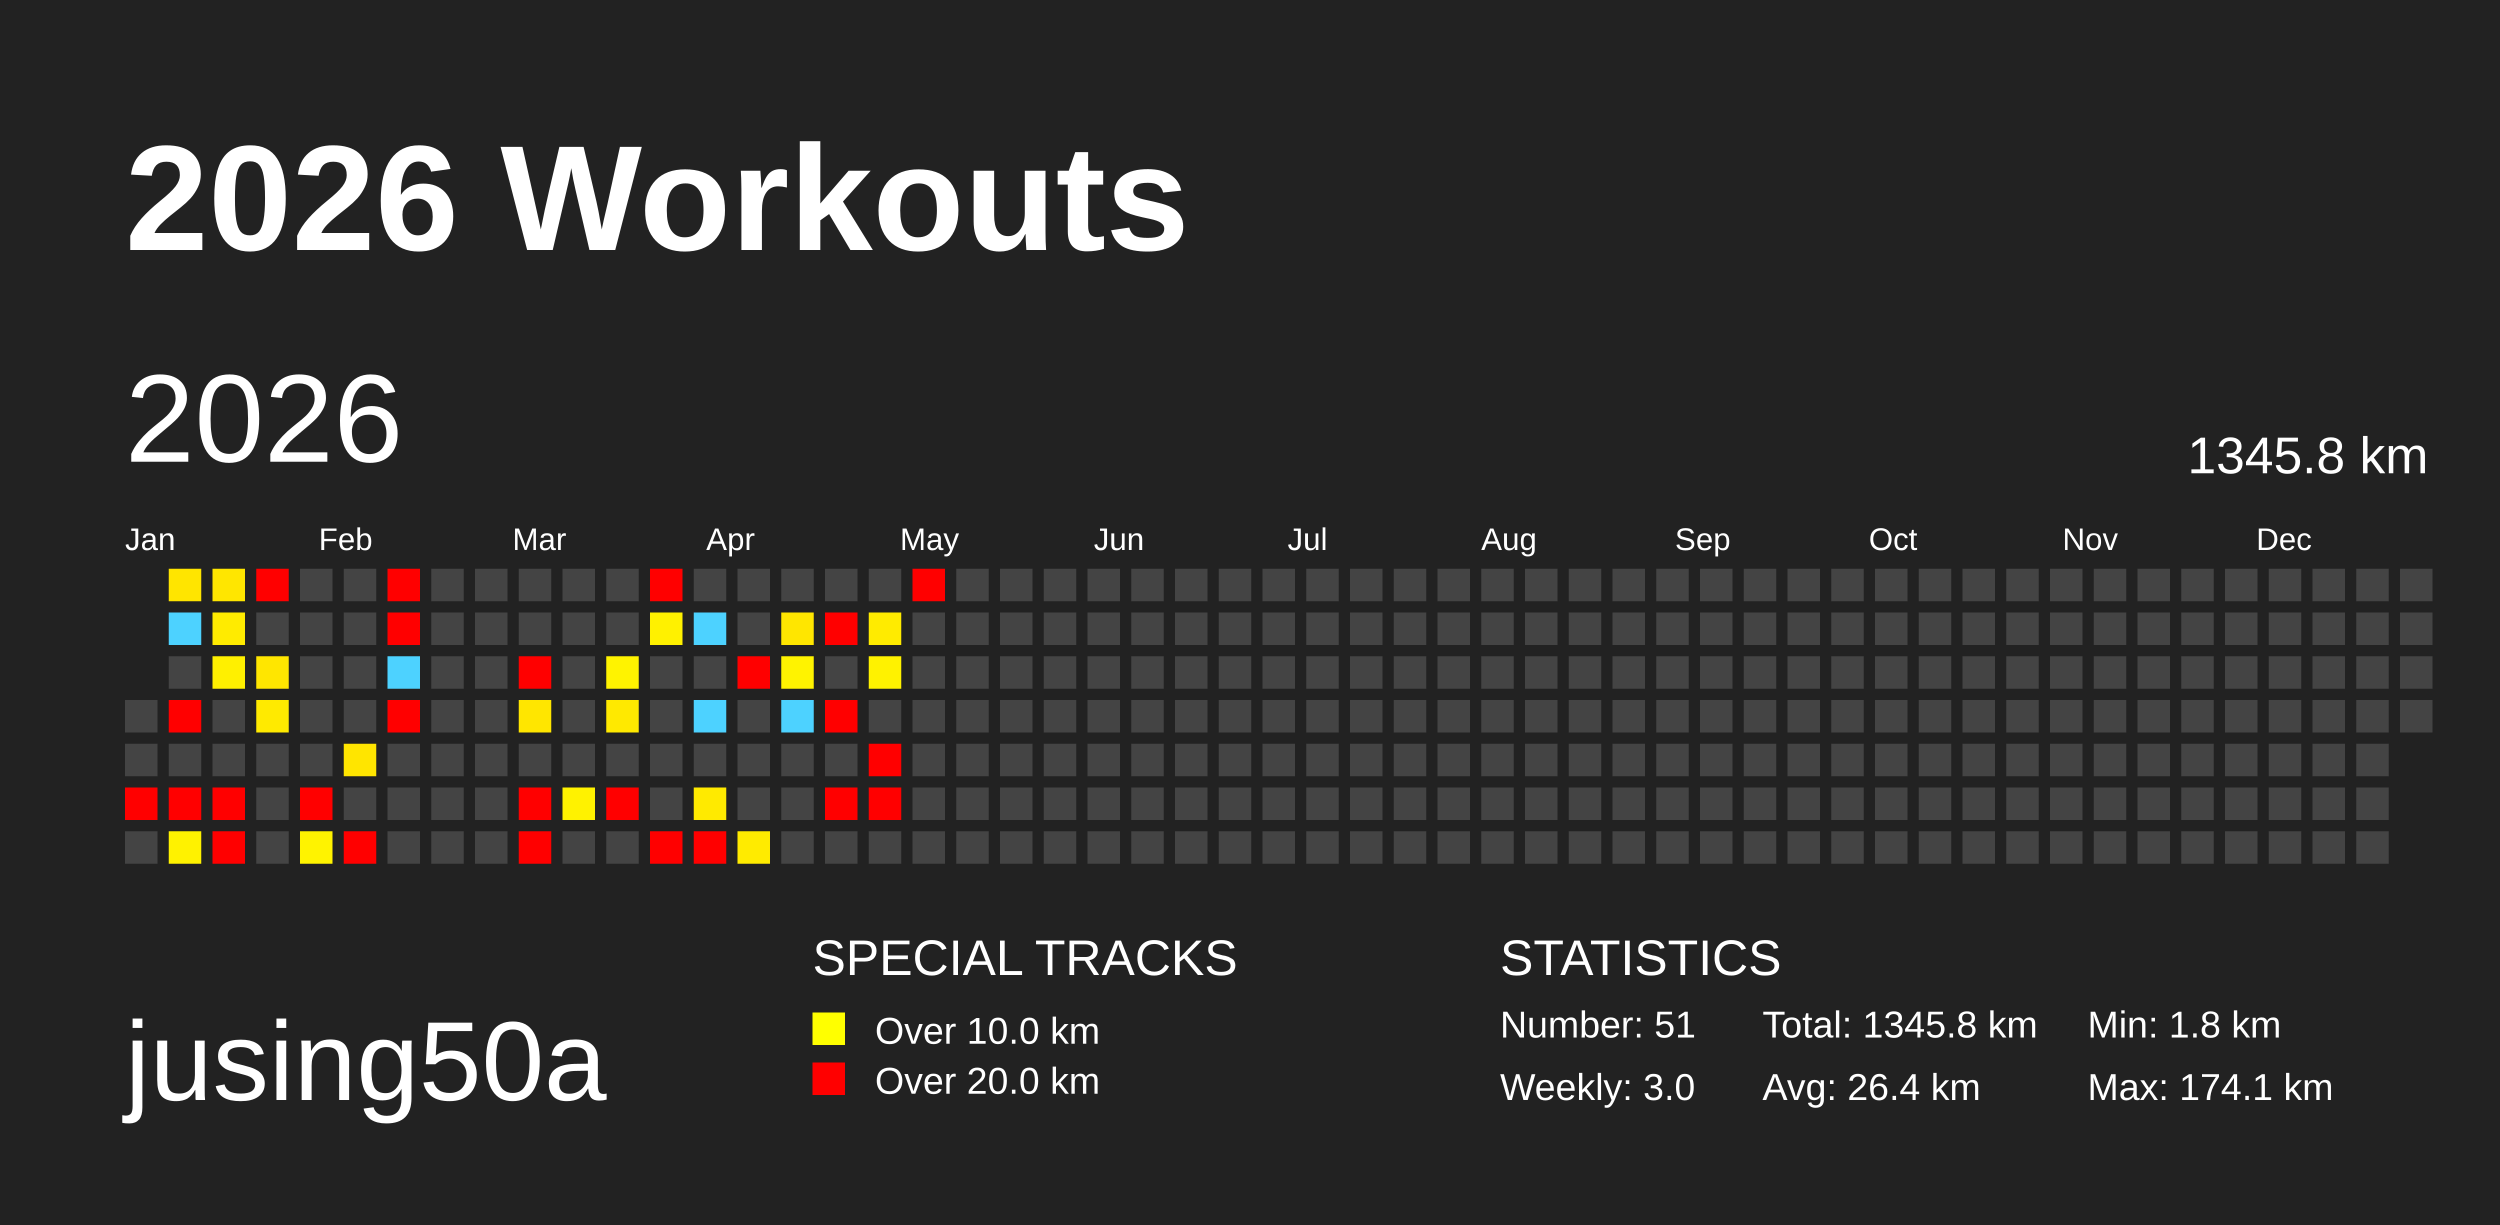
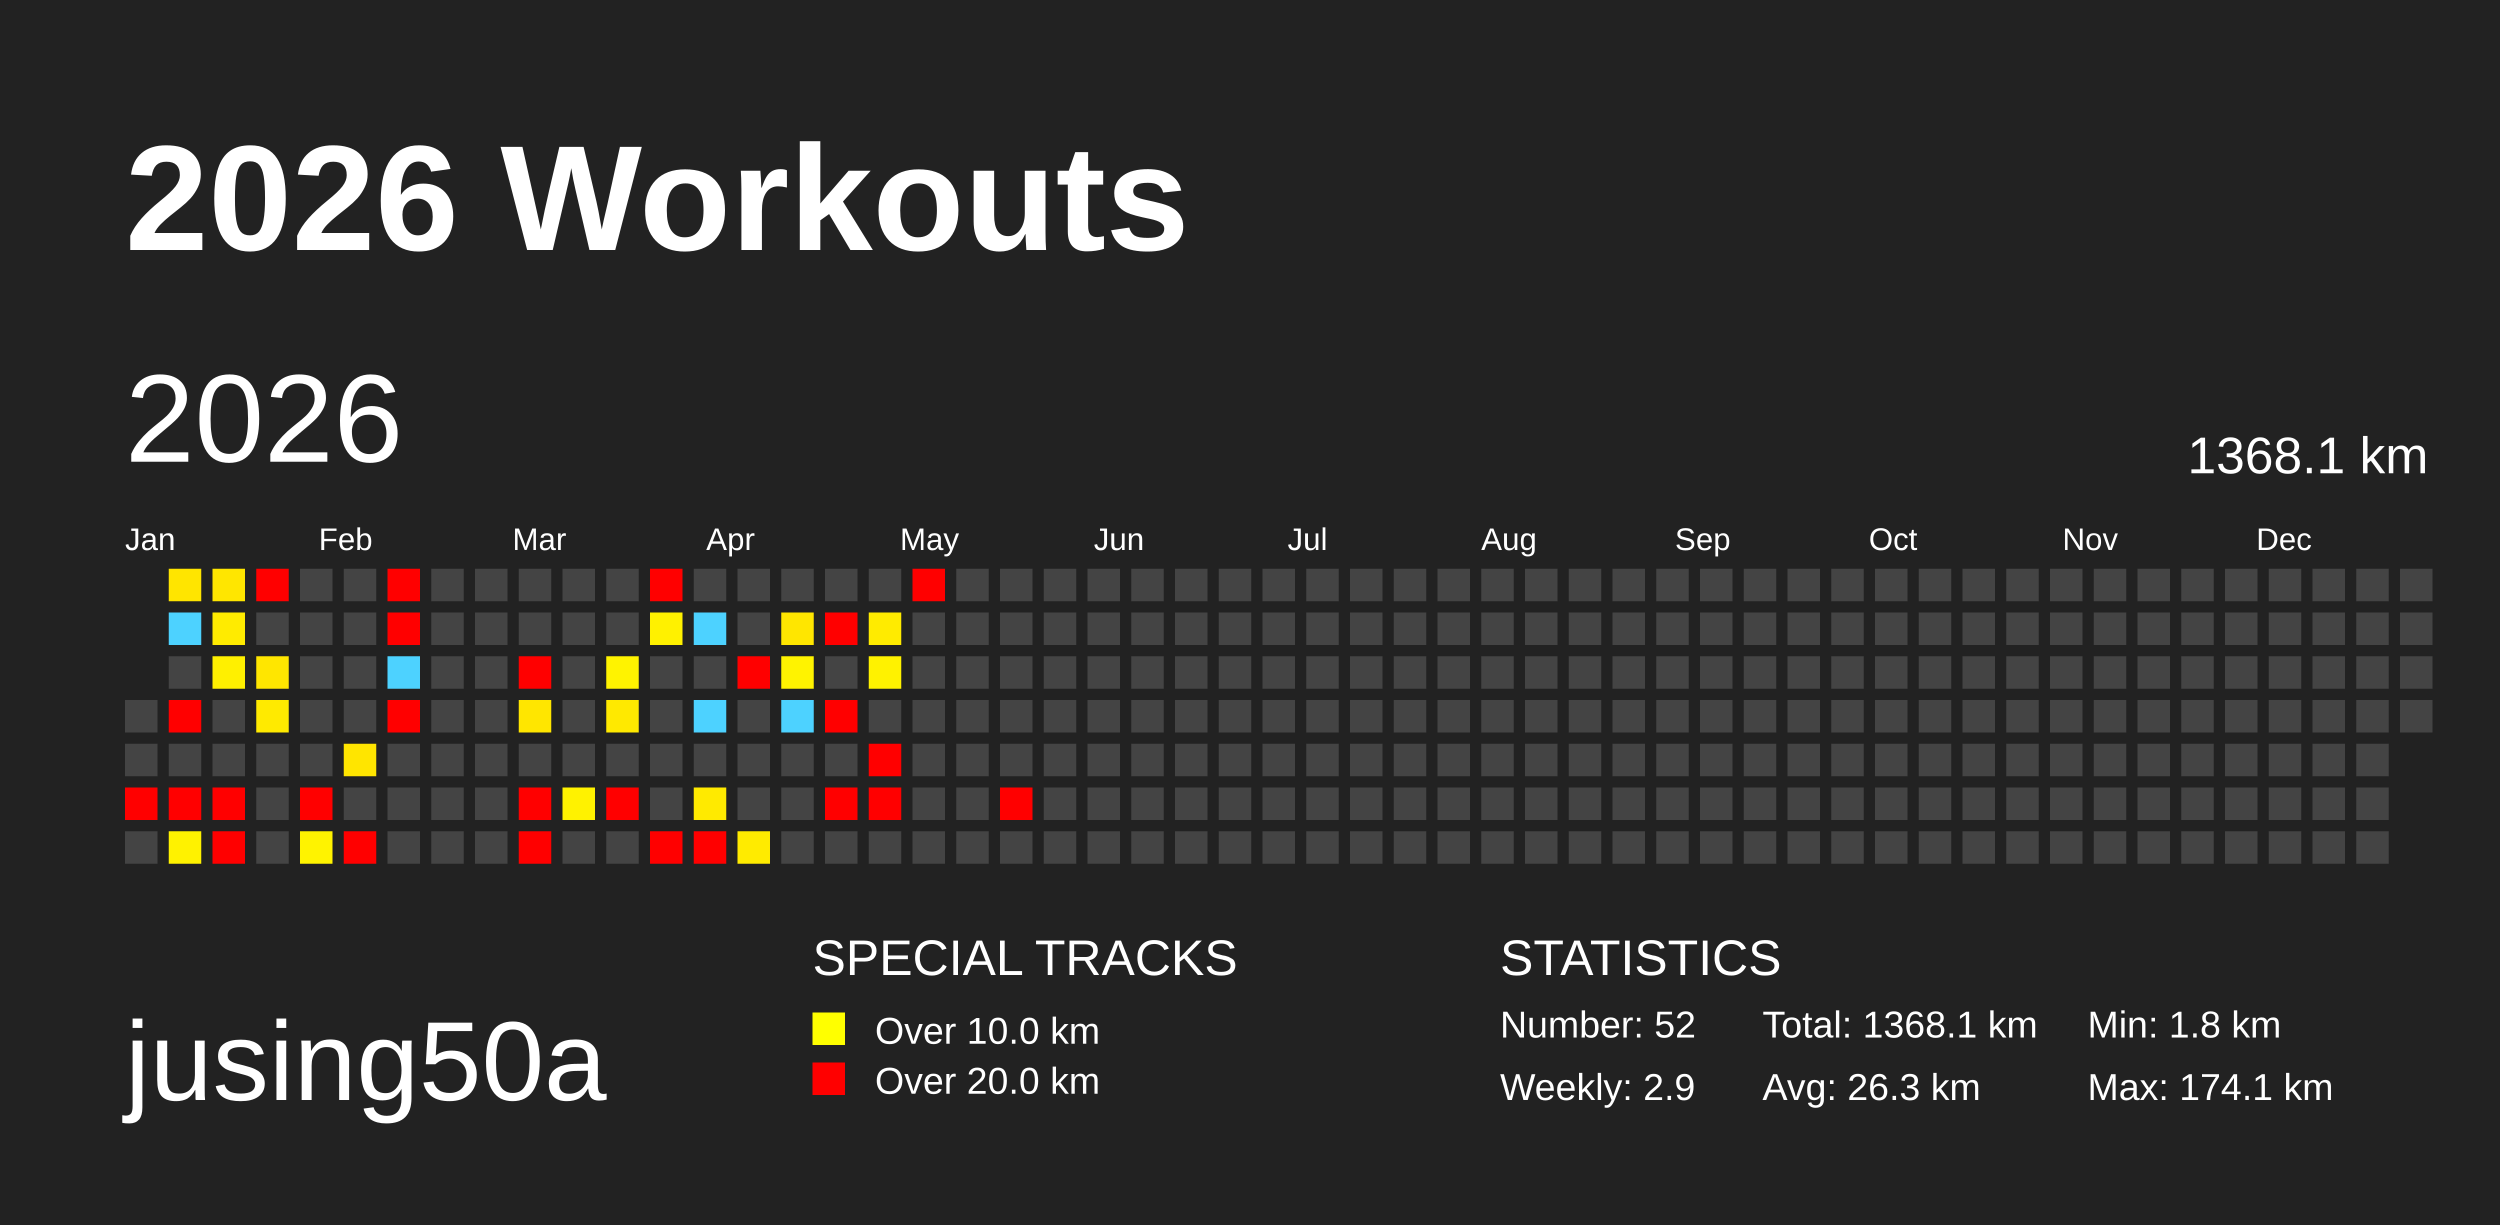
<svg xmlns="http://www.w3.org/2000/svg" baseProfile="full" height="98mm" version="1.1" viewBox="0,0,200,98" width="200mm">
  <defs />
  <rect fill="#222222" height="98" width="200" x="0" y="0" />
  <text fill="#FFFFFF" style="font-size:12px; font-family:Arial; font-weight:bold;" x="10" y="20">2026 Workouts</text>
  <text fill="#FFFFFF" style="font-size:9px; font-family:Arial" x="10" y="88">jusing50a</text>
  <text fill="#FFFFFF" style="font-size:4px; font-family:Arial" x="65" y="78">SPECIAL TRACKS</text>
  <rect fill="yellow" height="2.6" width="2.6" x="65" y="81" />
  <text fill="#FFFFFF" style="font-size:3px; font-family:Arial" x="70" y="83.5">Over 10.0 km</text>
  <rect fill="red" height="2.6" width="2.6" x="65" y="85" />
  <text fill="#FFFFFF" style="font-size:3px; font-family:Arial" x="70" y="87.5">Over 20.0 km</text>
  <text fill="#FFFFFF" style="font-size:4px; font-family:Arial" x="120" y="78">STATISTICS</text>
-   <text fill="#FFFFFF" style="font-size:3px; font-family:Arial" x="120" y="83">Number: 51</text>
-   <text fill="#FFFFFF" style="font-size:3px; font-family:Arial" x="120" y="88">Weekly: 3.0</text>
-   <text fill="#FFFFFF" style="font-size:3px; font-family:Arial" x="141" y="83">Total: 1345.8 km</text>
-   <text fill="#FFFFFF" style="font-size:3px; font-family:Arial" x="141" y="88">Avg: 26.4 km</text>
+   <text fill="#FFFFFF" style="font-size:3px; font-family:Arial" x="120" y="83">Number: 52</text>
+   <text fill="#FFFFFF" style="font-size:3px; font-family:Arial" x="120" y="88">Weekly: 2.9</text>
+   <text fill="#FFFFFF" style="font-size:3px; font-family:Arial" x="141" y="83">Total: 1368.1 km</text>
+   <text fill="#FFFFFF" style="font-size:3px; font-family:Arial" x="141" y="88">Avg: 26.3 km</text>
  <text fill="#FFFFFF" style="font-size:3px; font-family:Arial" x="167" y="83">Min: 1.8 km</text>
  <text fill="#FFFFFF" style="font-size:3px; font-family:Arial" x="167" y="88">Max: 174.1 km</text>
  <text dominant-baseline="hanging" fill="#FFFFFF" style="font-size:10.0px; font-family:Arial;" x="10" y="30">2026</text>
-   <text dominant-baseline="hanging" fill="#FFFFFF" style="font-size:4.125px; font-family:Arial;" x="175" y="35">1345.8 km</text>
+   <text dominant-baseline="hanging" fill="#FFFFFF" style="font-size:4.125px; font-family:Arial;" x="175" y="35">1368.1 km</text>
  <text fill="#FFFFFF" style="font-size:2.5px; font-family:Arial" x="10.0" y="44">Jan</text>
  <text fill="#FFFFFF" style="font-size:2.5px; font-family:Arial" x="25.5" y="44">Feb</text>
  <text fill="#FFFFFF" style="font-size:2.5px; font-family:Arial" x="41.0" y="44">Mar</text>
  <text fill="#FFFFFF" style="font-size:2.5px; font-family:Arial" x="56.5" y="44">Apr</text>
  <text fill="#FFFFFF" style="font-size:2.5px; font-family:Arial" x="72.0" y="44">May</text>
  <text fill="#FFFFFF" style="font-size:2.5px; font-family:Arial" x="87.5" y="44">Jun</text>
  <text fill="#FFFFFF" style="font-size:2.5px; font-family:Arial" x="103.0" y="44">Jul</text>
  <text fill="#FFFFFF" style="font-size:2.5px; font-family:Arial" x="118.5" y="44">Aug</text>
  <text fill="#FFFFFF" style="font-size:2.5px; font-family:Arial" x="134.0" y="44">Sep</text>
  <text fill="#FFFFFF" style="font-size:2.5px; font-family:Arial" x="149.5" y="44">Oct</text>
  <text fill="#FFFFFF" style="font-size:2.5px; font-family:Arial" x="165.0" y="44">Nov</text>
  <text fill="#FFFFFF" style="font-size:2.5px; font-family:Arial" x="180.5" y="44">Dec</text>
  <rect fill="#444444" height="2.6" width="2.6" x="10.0" y="56.0" />
  <rect fill="#444444" height="2.6" width="2.6" x="10.0" y="59.5" />
  <rect fill="red" height="2.6" width="2.6" x="10.0" y="63.0" />
  <rect fill="#444444" height="2.6" width="2.6" x="10.0" y="66.5" />
  <rect fill="#ffe500" height="2.6" width="2.6" x="13.5" y="45.5" />
  <rect fill="#4dd2ff" height="2.6" width="2.6" x="13.5" y="49.0" />
  <rect fill="#444444" height="2.6" width="2.6" x="13.5" y="52.5" />
  <rect fill="red" height="2.6" width="2.6" x="13.5" y="56.0" />
  <rect fill="#444444" height="2.6" width="2.6" x="13.5" y="59.5" />
  <rect fill="red" height="2.6" width="2.6" x="13.5" y="63.0" />
  <rect fill="#fff200" height="2.6" width="2.6" x="13.5" y="66.5" />
  <rect fill="#ffe600" height="2.6" width="2.6" x="17.0" y="45.5" />
  <rect fill="#ffeb00" height="2.6" width="2.6" x="17.0" y="49.0" />
  <rect fill="#fff000" height="2.6" width="2.6" x="17.0" y="52.5" />
  <rect fill="#444444" height="2.6" width="2.6" x="17.0" y="56.0" />
  <rect fill="#444444" height="2.6" width="2.6" x="17.0" y="59.5" />
  <rect fill="red" height="2.6" width="2.6" x="17.0" y="63.0" />
  <rect fill="red" height="2.6" width="2.6" x="17.0" y="66.5" />
  <rect fill="red" height="2.6" width="2.6" x="20.5" y="45.5" />
  <rect fill="#444444" height="2.6" width="2.6" x="20.5" y="49.0" />
  <rect fill="#ffe600" height="2.6" width="2.6" x="20.5" y="52.5" />
  <rect fill="#ffea00" height="2.6" width="2.6" x="20.5" y="56.0" />
  <rect fill="#444444" height="2.6" width="2.6" x="20.5" y="59.5" />
  <rect fill="#444444" height="2.6" width="2.6" x="20.5" y="63.0" />
  <rect fill="#444444" height="2.6" width="2.6" x="20.5" y="66.5" />
  <rect fill="#444444" height="2.6" width="2.6" x="24.0" y="45.5" />
  <rect fill="#444444" height="2.6" width="2.6" x="24.0" y="49.0" />
  <rect fill="#444444" height="2.6" width="2.6" x="24.0" y="52.5" />
  <rect fill="#444444" height="2.6" width="2.6" x="24.0" y="56.0" />
  <rect fill="#444444" height="2.6" width="2.6" x="24.0" y="59.5" />
  <rect fill="red" height="2.6" width="2.6" x="24.0" y="63.0" />
  <rect fill="#fff300" height="2.6" width="2.6" x="24.0" y="66.5" />
  <rect fill="#444444" height="2.6" width="2.6" x="27.5" y="45.5" />
  <rect fill="#444444" height="2.6" width="2.6" x="27.5" y="49.0" />
  <rect fill="#444444" height="2.6" width="2.6" x="27.5" y="52.5" />
  <rect fill="#444444" height="2.6" width="2.6" x="27.5" y="56.0" />
  <rect fill="#ffe500" height="2.6" width="2.6" x="27.5" y="59.5" />
  <rect fill="#444444" height="2.6" width="2.6" x="27.5" y="63.0" />
  <rect fill="red" height="2.6" width="2.6" x="27.5" y="66.5" />
  <rect fill="red" height="2.6" width="2.6" x="31.0" y="45.5" />
  <rect fill="red" height="2.6" width="2.6" x="31.0" y="49.0" />
  <rect fill="#4dd2ff" height="2.6" width="2.6" x="31.0" y="52.5" />
  <rect fill="red" height="2.6" width="2.6" x="31.0" y="56.0" />
  <rect fill="#444444" height="2.6" width="2.6" x="31.0" y="59.5" />
  <rect fill="#444444" height="2.6" width="2.6" x="31.0" y="63.0" />
  <rect fill="#444444" height="2.6" width="2.6" x="31.0" y="66.5" />
  <rect fill="#444444" height="2.6" width="2.6" x="34.5" y="45.5" />
  <rect fill="#444444" height="2.6" width="2.6" x="34.5" y="49.0" />
  <rect fill="#444444" height="2.6" width="2.6" x="34.5" y="52.5" />
  <rect fill="#444444" height="2.6" width="2.6" x="34.5" y="56.0" />
  <rect fill="#444444" height="2.6" width="2.6" x="34.5" y="59.5" />
  <rect fill="#444444" height="2.6" width="2.6" x="34.5" y="63.0" />
  <rect fill="#444444" height="2.6" width="2.6" x="34.5" y="66.5" />
  <rect fill="#444444" height="2.6" width="2.6" x="38.0" y="45.5" />
  <rect fill="#444444" height="2.6" width="2.6" x="38.0" y="49.0" />
  <rect fill="#444444" height="2.6" width="2.6" x="38.0" y="52.5" />
  <rect fill="#444444" height="2.6" width="2.6" x="38.0" y="56.0" />
  <rect fill="#444444" height="2.6" width="2.6" x="38.0" y="59.5" />
  <rect fill="#444444" height="2.6" width="2.6" x="38.0" y="63.0" />
  <rect fill="#444444" height="2.6" width="2.6" x="38.0" y="66.5" />
  <rect fill="#444444" height="2.6" width="2.6" x="41.5" y="45.5" />
  <rect fill="#444444" height="2.6" width="2.6" x="41.5" y="49.0" />
  <rect fill="red" height="2.6" width="2.6" x="41.5" y="52.5" />
  <rect fill="#ffe600" height="2.6" width="2.6" x="41.5" y="56.0" />
  <rect fill="#444444" height="2.6" width="2.6" x="41.5" y="59.5" />
  <rect fill="red" height="2.6" width="2.6" x="41.5" y="63.0" />
  <rect fill="red" height="2.6" width="2.6" x="41.5" y="66.5" />
  <rect fill="#444444" height="2.6" width="2.6" x="45.0" y="45.5" />
  <rect fill="#444444" height="2.6" width="2.6" x="45.0" y="49.0" />
  <rect fill="#444444" height="2.6" width="2.6" x="45.0" y="52.5" />
  <rect fill="#444444" height="2.6" width="2.6" x="45.0" y="56.0" />
  <rect fill="#444444" height="2.6" width="2.6" x="45.0" y="59.5" />
  <rect fill="#fff200" height="2.6" width="2.6" x="45.0" y="63.0" />
  <rect fill="#444444" height="2.6" width="2.6" x="45.0" y="66.5" />
  <rect fill="#444444" height="2.6" width="2.6" x="48.5" y="45.5" />
  <rect fill="#444444" height="2.6" width="2.6" x="48.5" y="49.0" />
  <rect fill="#fff300" height="2.6" width="2.6" x="48.5" y="52.5" />
  <rect fill="#ffe900" height="2.6" width="2.6" x="48.5" y="56.0" />
  <rect fill="#444444" height="2.6" width="2.6" x="48.5" y="59.5" />
  <rect fill="red" height="2.6" width="2.6" x="48.5" y="63.0" />
  <rect fill="#444444" height="2.6" width="2.6" x="48.5" y="66.5" />
  <rect fill="red" height="2.6" width="2.6" x="52.0" y="45.5" />
  <rect fill="#fff100" height="2.6" width="2.6" x="52.0" y="49.0" />
  <rect fill="#444444" height="2.6" width="2.6" x="52.0" y="52.5" />
  <rect fill="#444444" height="2.6" width="2.6" x="52.0" y="56.0" />
  <rect fill="#444444" height="2.6" width="2.6" x="52.0" y="59.5" />
  <rect fill="#444444" height="2.6" width="2.6" x="52.0" y="63.0" />
  <rect fill="red" height="2.6" width="2.6" x="52.0" y="66.5" />
  <rect fill="#444444" height="2.6" width="2.6" x="55.5" y="45.5" />
  <rect fill="#4dd2ff" height="2.6" width="2.6" x="55.5" y="49.0" />
  <rect fill="#444444" height="2.6" width="2.6" x="55.5" y="52.5" />
  <rect fill="#4dd2ff" height="2.6" width="2.6" x="55.5" y="56.0" />
  <rect fill="#444444" height="2.6" width="2.6" x="55.5" y="59.5" />
  <rect fill="#ffea00" height="2.6" width="2.6" x="55.5" y="63.0" />
  <rect fill="red" height="2.6" width="2.6" x="55.5" y="66.5" />
  <rect fill="#444444" height="2.6" width="2.6" x="59.0" y="45.5" />
  <rect fill="#444444" height="2.6" width="2.6" x="59.0" y="49.0" />
  <rect fill="red" height="2.6" width="2.6" x="59.0" y="52.5" />
  <rect fill="#444444" height="2.6" width="2.6" x="59.0" y="56.0" />
  <rect fill="#444444" height="2.6" width="2.6" x="59.0" y="59.5" />
  <rect fill="#444444" height="2.6" width="2.6" x="59.0" y="63.0" />
  <rect fill="#ffeb00" height="2.6" width="2.6" x="59.0" y="66.5" />
  <rect fill="#444444" height="2.6" width="2.6" x="62.5" y="45.5" />
  <rect fill="#ffe600" height="2.6" width="2.6" x="62.5" y="49.0" />
  <rect fill="#fff300" height="2.6" width="2.6" x="62.5" y="52.5" />
  <rect fill="#4dd2ff" height="2.6" width="2.6" x="62.5" y="56.0" />
  <rect fill="#444444" height="2.6" width="2.6" x="62.5" y="59.5" />
  <rect fill="#444444" height="2.6" width="2.6" x="62.5" y="63.0" />
  <rect fill="#444444" height="2.6" width="2.6" x="62.5" y="66.5" />
  <rect fill="#444444" height="2.6" width="2.6" x="66.0" y="45.5" />
  <rect fill="red" height="2.6" width="2.6" x="66.0" y="49.0" />
  <rect fill="#444444" height="2.6" width="2.6" x="66.0" y="52.5" />
  <rect fill="red" height="2.6" width="2.6" x="66.0" y="56.0" />
  <rect fill="#444444" height="2.6" width="2.6" x="66.0" y="59.5" />
  <rect fill="red" height="2.6" width="2.6" x="66.0" y="63.0" />
  <rect fill="#444444" height="2.6" width="2.6" x="66.0" y="66.5" />
  <rect fill="#444444" height="2.6" width="2.6" x="69.5" y="45.5" />
  <rect fill="#ffeb00" height="2.6" width="2.6" x="69.5" y="49.0" />
  <rect fill="#fff200" height="2.6" width="2.6" x="69.5" y="52.5" />
  <rect fill="#444444" height="2.6" width="2.6" x="69.5" y="56.0" />
  <rect fill="red" height="2.6" width="2.6" x="69.5" y="59.5" />
  <rect fill="red" height="2.6" width="2.6" x="69.5" y="63.0" />
  <rect fill="#444444" height="2.6" width="2.6" x="69.5" y="66.5" />
  <rect fill="red" height="2.6" width="2.6" x="73.0" y="45.5" />
  <rect fill="#444444" height="2.6" width="2.6" x="73.0" y="49.0" />
  <rect fill="#444444" height="2.6" width="2.6" x="73.0" y="52.5" />
  <rect fill="#444444" height="2.6" width="2.6" x="73.0" y="56.0" />
  <rect fill="#444444" height="2.6" width="2.6" x="73.0" y="59.5" />
  <rect fill="#444444" height="2.6" width="2.6" x="73.0" y="63.0" />
  <rect fill="#444444" height="2.6" width="2.6" x="73.0" y="66.5" />
  <rect fill="#444444" height="2.6" width="2.6" x="76.5" y="45.5" />
  <rect fill="#444444" height="2.6" width="2.6" x="76.5" y="49.0" />
  <rect fill="#444444" height="2.6" width="2.6" x="76.5" y="52.5" />
  <rect fill="#444444" height="2.6" width="2.6" x="76.5" y="56.0" />
  <rect fill="#444444" height="2.6" width="2.6" x="76.5" y="59.5" />
  <rect fill="#444444" height="2.6" width="2.6" x="76.5" y="63.0" />
  <rect fill="#444444" height="2.6" width="2.6" x="76.5" y="66.5" />
  <rect fill="#444444" height="2.6" width="2.6" x="80.0" y="45.5" />
  <rect fill="#444444" height="2.6" width="2.6" x="80.0" y="49.0" />
  <rect fill="#444444" height="2.6" width="2.6" x="80.0" y="52.5" />
  <rect fill="#444444" height="2.6" width="2.6" x="80.0" y="56.0" />
  <rect fill="#444444" height="2.6" width="2.6" x="80.0" y="59.5" />
-   <rect fill="#444444" height="2.6" width="2.6" x="80.0" y="63.0" />
+   <rect fill="red" height="2.6" width="2.6" x="80.0" y="63.0" />
  <rect fill="#444444" height="2.6" width="2.6" x="80.0" y="66.5" />
  <rect fill="#444444" height="2.6" width="2.6" x="83.5" y="45.5" />
  <rect fill="#444444" height="2.6" width="2.6" x="83.5" y="49.0" />
  <rect fill="#444444" height="2.6" width="2.6" x="83.5" y="52.5" />
  <rect fill="#444444" height="2.6" width="2.6" x="83.5" y="56.0" />
  <rect fill="#444444" height="2.6" width="2.6" x="83.5" y="59.5" />
  <rect fill="#444444" height="2.6" width="2.6" x="83.5" y="63.0" />
  <rect fill="#444444" height="2.6" width="2.6" x="83.5" y="66.5" />
  <rect fill="#444444" height="2.6" width="2.6" x="87.0" y="45.5" />
  <rect fill="#444444" height="2.6" width="2.6" x="87.0" y="49.0" />
  <rect fill="#444444" height="2.6" width="2.6" x="87.0" y="52.5" />
  <rect fill="#444444" height="2.6" width="2.6" x="87.0" y="56.0" />
  <rect fill="#444444" height="2.6" width="2.6" x="87.0" y="59.5" />
  <rect fill="#444444" height="2.6" width="2.6" x="87.0" y="63.0" />
  <rect fill="#444444" height="2.6" width="2.6" x="87.0" y="66.5" />
  <rect fill="#444444" height="2.6" width="2.6" x="90.5" y="45.5" />
  <rect fill="#444444" height="2.6" width="2.6" x="90.5" y="49.0" />
  <rect fill="#444444" height="2.6" width="2.6" x="90.5" y="52.5" />
  <rect fill="#444444" height="2.6" width="2.6" x="90.5" y="56.0" />
  <rect fill="#444444" height="2.6" width="2.6" x="90.5" y="59.5" />
  <rect fill="#444444" height="2.6" width="2.6" x="90.5" y="63.0" />
  <rect fill="#444444" height="2.6" width="2.6" x="90.5" y="66.5" />
  <rect fill="#444444" height="2.6" width="2.6" x="94.0" y="45.5" />
  <rect fill="#444444" height="2.6" width="2.6" x="94.0" y="49.0" />
  <rect fill="#444444" height="2.6" width="2.6" x="94.0" y="52.5" />
  <rect fill="#444444" height="2.6" width="2.6" x="94.0" y="56.0" />
  <rect fill="#444444" height="2.6" width="2.6" x="94.0" y="59.5" />
  <rect fill="#444444" height="2.6" width="2.6" x="94.0" y="63.0" />
  <rect fill="#444444" height="2.6" width="2.6" x="94.0" y="66.5" />
  <rect fill="#444444" height="2.6" width="2.6" x="97.5" y="45.5" />
  <rect fill="#444444" height="2.6" width="2.6" x="97.5" y="49.0" />
  <rect fill="#444444" height="2.6" width="2.6" x="97.5" y="52.5" />
  <rect fill="#444444" height="2.6" width="2.6" x="97.5" y="56.0" />
  <rect fill="#444444" height="2.6" width="2.6" x="97.5" y="59.5" />
  <rect fill="#444444" height="2.6" width="2.6" x="97.5" y="63.0" />
  <rect fill="#444444" height="2.6" width="2.6" x="97.5" y="66.5" />
  <rect fill="#444444" height="2.6" width="2.6" x="101.0" y="45.5" />
  <rect fill="#444444" height="2.6" width="2.6" x="101.0" y="49.0" />
  <rect fill="#444444" height="2.6" width="2.6" x="101.0" y="52.5" />
  <rect fill="#444444" height="2.6" width="2.6" x="101.0" y="56.0" />
  <rect fill="#444444" height="2.6" width="2.6" x="101.0" y="59.5" />
  <rect fill="#444444" height="2.6" width="2.6" x="101.0" y="63.0" />
  <rect fill="#444444" height="2.6" width="2.6" x="101.0" y="66.5" />
  <rect fill="#444444" height="2.6" width="2.6" x="104.5" y="45.5" />
  <rect fill="#444444" height="2.6" width="2.6" x="104.5" y="49.0" />
  <rect fill="#444444" height="2.6" width="2.6" x="104.5" y="52.5" />
  <rect fill="#444444" height="2.6" width="2.6" x="104.5" y="56.0" />
  <rect fill="#444444" height="2.6" width="2.6" x="104.5" y="59.5" />
  <rect fill="#444444" height="2.6" width="2.6" x="104.5" y="63.0" />
  <rect fill="#444444" height="2.6" width="2.6" x="104.5" y="66.5" />
  <rect fill="#444444" height="2.6" width="2.6" x="108.0" y="45.5" />
  <rect fill="#444444" height="2.6" width="2.6" x="108.0" y="49.0" />
  <rect fill="#444444" height="2.6" width="2.6" x="108.0" y="52.5" />
  <rect fill="#444444" height="2.6" width="2.6" x="108.0" y="56.0" />
  <rect fill="#444444" height="2.6" width="2.6" x="108.0" y="59.5" />
  <rect fill="#444444" height="2.6" width="2.6" x="108.0" y="63.0" />
  <rect fill="#444444" height="2.6" width="2.6" x="108.0" y="66.5" />
  <rect fill="#444444" height="2.6" width="2.6" x="111.5" y="45.5" />
  <rect fill="#444444" height="2.6" width="2.6" x="111.5" y="49.0" />
  <rect fill="#444444" height="2.6" width="2.6" x="111.5" y="52.5" />
  <rect fill="#444444" height="2.6" width="2.6" x="111.5" y="56.0" />
  <rect fill="#444444" height="2.6" width="2.6" x="111.5" y="59.5" />
  <rect fill="#444444" height="2.6" width="2.6" x="111.5" y="63.0" />
  <rect fill="#444444" height="2.6" width="2.6" x="111.5" y="66.5" />
  <rect fill="#444444" height="2.6" width="2.6" x="115.0" y="45.5" />
  <rect fill="#444444" height="2.6" width="2.6" x="115.0" y="49.0" />
  <rect fill="#444444" height="2.6" width="2.6" x="115.0" y="52.5" />
  <rect fill="#444444" height="2.6" width="2.6" x="115.0" y="56.0" />
  <rect fill="#444444" height="2.6" width="2.6" x="115.0" y="59.5" />
  <rect fill="#444444" height="2.6" width="2.6" x="115.0" y="63.0" />
  <rect fill="#444444" height="2.6" width="2.6" x="115.0" y="66.5" />
  <rect fill="#444444" height="2.6" width="2.6" x="118.5" y="45.5" />
  <rect fill="#444444" height="2.6" width="2.6" x="118.5" y="49.0" />
  <rect fill="#444444" height="2.6" width="2.6" x="118.5" y="52.5" />
  <rect fill="#444444" height="2.6" width="2.6" x="118.5" y="56.0" />
  <rect fill="#444444" height="2.6" width="2.6" x="118.5" y="59.5" />
  <rect fill="#444444" height="2.6" width="2.6" x="118.5" y="63.0" />
  <rect fill="#444444" height="2.6" width="2.6" x="118.5" y="66.5" />
  <rect fill="#444444" height="2.6" width="2.6" x="122.0" y="45.5" />
  <rect fill="#444444" height="2.6" width="2.6" x="122.0" y="49.0" />
  <rect fill="#444444" height="2.6" width="2.6" x="122.0" y="52.5" />
  <rect fill="#444444" height="2.6" width="2.6" x="122.0" y="56.0" />
  <rect fill="#444444" height="2.6" width="2.6" x="122.0" y="59.5" />
  <rect fill="#444444" height="2.6" width="2.6" x="122.0" y="63.0" />
  <rect fill="#444444" height="2.6" width="2.6" x="122.0" y="66.5" />
  <rect fill="#444444" height="2.6" width="2.6" x="125.5" y="45.5" />
  <rect fill="#444444" height="2.6" width="2.6" x="125.5" y="49.0" />
  <rect fill="#444444" height="2.6" width="2.6" x="125.5" y="52.5" />
  <rect fill="#444444" height="2.6" width="2.6" x="125.5" y="56.0" />
  <rect fill="#444444" height="2.6" width="2.6" x="125.5" y="59.5" />
  <rect fill="#444444" height="2.6" width="2.6" x="125.5" y="63.0" />
  <rect fill="#444444" height="2.6" width="2.6" x="125.5" y="66.5" />
  <rect fill="#444444" height="2.6" width="2.6" x="129.0" y="45.5" />
  <rect fill="#444444" height="2.6" width="2.6" x="129.0" y="49.0" />
  <rect fill="#444444" height="2.6" width="2.6" x="129.0" y="52.5" />
  <rect fill="#444444" height="2.6" width="2.6" x="129.0" y="56.0" />
  <rect fill="#444444" height="2.6" width="2.6" x="129.0" y="59.5" />
  <rect fill="#444444" height="2.6" width="2.6" x="129.0" y="63.0" />
  <rect fill="#444444" height="2.6" width="2.6" x="129.0" y="66.5" />
  <rect fill="#444444" height="2.6" width="2.6" x="132.5" y="45.5" />
  <rect fill="#444444" height="2.6" width="2.6" x="132.5" y="49.0" />
  <rect fill="#444444" height="2.6" width="2.6" x="132.5" y="52.5" />
  <rect fill="#444444" height="2.6" width="2.6" x="132.5" y="56.0" />
  <rect fill="#444444" height="2.6" width="2.6" x="132.5" y="59.5" />
  <rect fill="#444444" height="2.6" width="2.6" x="132.5" y="63.0" />
  <rect fill="#444444" height="2.6" width="2.6" x="132.5" y="66.5" />
  <rect fill="#444444" height="2.6" width="2.6" x="136.0" y="45.5" />
  <rect fill="#444444" height="2.6" width="2.6" x="136.0" y="49.0" />
  <rect fill="#444444" height="2.6" width="2.6" x="136.0" y="52.5" />
  <rect fill="#444444" height="2.6" width="2.6" x="136.0" y="56.0" />
  <rect fill="#444444" height="2.6" width="2.6" x="136.0" y="59.5" />
  <rect fill="#444444" height="2.6" width="2.6" x="136.0" y="63.0" />
  <rect fill="#444444" height="2.6" width="2.6" x="136.0" y="66.5" />
  <rect fill="#444444" height="2.6" width="2.6" x="139.5" y="45.5" />
  <rect fill="#444444" height="2.6" width="2.6" x="139.5" y="49.0" />
  <rect fill="#444444" height="2.6" width="2.6" x="139.5" y="52.5" />
  <rect fill="#444444" height="2.6" width="2.6" x="139.5" y="56.0" />
  <rect fill="#444444" height="2.6" width="2.6" x="139.5" y="59.5" />
  <rect fill="#444444" height="2.6" width="2.6" x="139.5" y="63.0" />
  <rect fill="#444444" height="2.6" width="2.6" x="139.5" y="66.5" />
  <rect fill="#444444" height="2.6" width="2.6" x="143.0" y="45.5" />
  <rect fill="#444444" height="2.6" width="2.6" x="143.0" y="49.0" />
  <rect fill="#444444" height="2.6" width="2.6" x="143.0" y="52.5" />
  <rect fill="#444444" height="2.6" width="2.6" x="143.0" y="56.0" />
  <rect fill="#444444" height="2.6" width="2.6" x="143.0" y="59.5" />
  <rect fill="#444444" height="2.6" width="2.6" x="143.0" y="63.0" />
  <rect fill="#444444" height="2.6" width="2.6" x="143.0" y="66.5" />
  <rect fill="#444444" height="2.6" width="2.6" x="146.5" y="45.5" />
  <rect fill="#444444" height="2.6" width="2.6" x="146.5" y="49.0" />
  <rect fill="#444444" height="2.6" width="2.6" x="146.5" y="52.5" />
  <rect fill="#444444" height="2.6" width="2.6" x="146.5" y="56.0" />
  <rect fill="#444444" height="2.6" width="2.6" x="146.5" y="59.5" />
  <rect fill="#444444" height="2.6" width="2.6" x="146.5" y="63.0" />
  <rect fill="#444444" height="2.6" width="2.6" x="146.5" y="66.5" />
  <rect fill="#444444" height="2.6" width="2.6" x="150.0" y="45.5" />
  <rect fill="#444444" height="2.6" width="2.6" x="150.0" y="49.0" />
  <rect fill="#444444" height="2.6" width="2.6" x="150.0" y="52.5" />
  <rect fill="#444444" height="2.6" width="2.6" x="150.0" y="56.0" />
  <rect fill="#444444" height="2.6" width="2.6" x="150.0" y="59.5" />
  <rect fill="#444444" height="2.6" width="2.6" x="150.0" y="63.0" />
  <rect fill="#444444" height="2.6" width="2.6" x="150.0" y="66.5" />
  <rect fill="#444444" height="2.6" width="2.6" x="153.5" y="45.5" />
  <rect fill="#444444" height="2.6" width="2.6" x="153.5" y="49.0" />
  <rect fill="#444444" height="2.6" width="2.6" x="153.5" y="52.5" />
  <rect fill="#444444" height="2.6" width="2.6" x="153.5" y="56.0" />
  <rect fill="#444444" height="2.6" width="2.6" x="153.5" y="59.5" />
  <rect fill="#444444" height="2.6" width="2.6" x="153.5" y="63.0" />
  <rect fill="#444444" height="2.6" width="2.6" x="153.5" y="66.5" />
  <rect fill="#444444" height="2.6" width="2.6" x="157.0" y="45.5" />
  <rect fill="#444444" height="2.6" width="2.6" x="157.0" y="49.0" />
  <rect fill="#444444" height="2.6" width="2.6" x="157.0" y="52.5" />
  <rect fill="#444444" height="2.6" width="2.6" x="157.0" y="56.0" />
  <rect fill="#444444" height="2.6" width="2.6" x="157.0" y="59.5" />
  <rect fill="#444444" height="2.6" width="2.6" x="157.0" y="63.0" />
  <rect fill="#444444" height="2.6" width="2.6" x="157.0" y="66.5" />
  <rect fill="#444444" height="2.6" width="2.6" x="160.5" y="45.5" />
  <rect fill="#444444" height="2.6" width="2.6" x="160.5" y="49.0" />
  <rect fill="#444444" height="2.6" width="2.6" x="160.5" y="52.5" />
  <rect fill="#444444" height="2.6" width="2.6" x="160.5" y="56.0" />
  <rect fill="#444444" height="2.6" width="2.6" x="160.5" y="59.5" />
  <rect fill="#444444" height="2.6" width="2.6" x="160.5" y="63.0" />
  <rect fill="#444444" height="2.6" width="2.6" x="160.5" y="66.5" />
  <rect fill="#444444" height="2.6" width="2.6" x="164.0" y="45.5" />
  <rect fill="#444444" height="2.6" width="2.6" x="164.0" y="49.0" />
  <rect fill="#444444" height="2.6" width="2.6" x="164.0" y="52.5" />
  <rect fill="#444444" height="2.6" width="2.6" x="164.0" y="56.0" />
  <rect fill="#444444" height="2.6" width="2.6" x="164.0" y="59.5" />
  <rect fill="#444444" height="2.6" width="2.6" x="164.0" y="63.0" />
  <rect fill="#444444" height="2.6" width="2.6" x="164.0" y="66.5" />
  <rect fill="#444444" height="2.6" width="2.6" x="167.5" y="45.5" />
  <rect fill="#444444" height="2.6" width="2.6" x="167.5" y="49.0" />
  <rect fill="#444444" height="2.6" width="2.6" x="167.5" y="52.5" />
  <rect fill="#444444" height="2.6" width="2.6" x="167.5" y="56.0" />
  <rect fill="#444444" height="2.6" width="2.6" x="167.5" y="59.5" />
  <rect fill="#444444" height="2.6" width="2.6" x="167.5" y="63.0" />
  <rect fill="#444444" height="2.6" width="2.6" x="167.5" y="66.5" />
  <rect fill="#444444" height="2.6" width="2.6" x="171.0" y="45.5" />
  <rect fill="#444444" height="2.6" width="2.6" x="171.0" y="49.0" />
  <rect fill="#444444" height="2.6" width="2.6" x="171.0" y="52.5" />
  <rect fill="#444444" height="2.6" width="2.6" x="171.0" y="56.0" />
  <rect fill="#444444" height="2.6" width="2.6" x="171.0" y="59.5" />
  <rect fill="#444444" height="2.6" width="2.6" x="171.0" y="63.0" />
  <rect fill="#444444" height="2.6" width="2.6" x="171.0" y="66.5" />
  <rect fill="#444444" height="2.6" width="2.6" x="174.5" y="45.5" />
  <rect fill="#444444" height="2.6" width="2.6" x="174.5" y="49.0" />
  <rect fill="#444444" height="2.6" width="2.6" x="174.5" y="52.5" />
  <rect fill="#444444" height="2.6" width="2.6" x="174.5" y="56.0" />
  <rect fill="#444444" height="2.6" width="2.6" x="174.5" y="59.5" />
  <rect fill="#444444" height="2.6" width="2.6" x="174.5" y="63.0" />
  <rect fill="#444444" height="2.6" width="2.6" x="174.5" y="66.5" />
  <rect fill="#444444" height="2.6" width="2.6" x="178.0" y="45.5" />
  <rect fill="#444444" height="2.6" width="2.6" x="178.0" y="49.0" />
  <rect fill="#444444" height="2.6" width="2.6" x="178.0" y="52.5" />
  <rect fill="#444444" height="2.6" width="2.6" x="178.0" y="56.0" />
  <rect fill="#444444" height="2.6" width="2.6" x="178.0" y="59.5" />
  <rect fill="#444444" height="2.6" width="2.6" x="178.0" y="63.0" />
  <rect fill="#444444" height="2.6" width="2.6" x="178.0" y="66.5" />
  <rect fill="#444444" height="2.6" width="2.6" x="181.5" y="45.5" />
  <rect fill="#444444" height="2.6" width="2.6" x="181.5" y="49.0" />
  <rect fill="#444444" height="2.6" width="2.6" x="181.5" y="52.5" />
  <rect fill="#444444" height="2.6" width="2.6" x="181.5" y="56.0" />
  <rect fill="#444444" height="2.6" width="2.6" x="181.5" y="59.5" />
  <rect fill="#444444" height="2.6" width="2.6" x="181.5" y="63.0" />
  <rect fill="#444444" height="2.6" width="2.6" x="181.5" y="66.5" />
  <rect fill="#444444" height="2.6" width="2.6" x="185.0" y="45.5" />
  <rect fill="#444444" height="2.6" width="2.6" x="185.0" y="49.0" />
  <rect fill="#444444" height="2.6" width="2.6" x="185.0" y="52.5" />
  <rect fill="#444444" height="2.6" width="2.6" x="185.0" y="56.0" />
  <rect fill="#444444" height="2.6" width="2.6" x="185.0" y="59.5" />
  <rect fill="#444444" height="2.6" width="2.6" x="185.0" y="63.0" />
  <rect fill="#444444" height="2.6" width="2.6" x="185.0" y="66.5" />
  <rect fill="#444444" height="2.6" width="2.6" x="188.5" y="45.5" />
  <rect fill="#444444" height="2.6" width="2.6" x="188.5" y="49.0" />
  <rect fill="#444444" height="2.6" width="2.6" x="188.5" y="52.5" />
  <rect fill="#444444" height="2.6" width="2.6" x="188.5" y="56.0" />
  <rect fill="#444444" height="2.6" width="2.6" x="188.5" y="59.5" />
  <rect fill="#444444" height="2.6" width="2.6" x="188.5" y="63.0" />
  <rect fill="#444444" height="2.6" width="2.6" x="188.5" y="66.5" />
  <rect fill="#444444" height="2.6" width="2.6" x="192.0" y="45.5" />
  <rect fill="#444444" height="2.6" width="2.6" x="192.0" y="49.0" />
  <rect fill="#444444" height="2.6" width="2.6" x="192.0" y="52.5" />
  <rect fill="#444444" height="2.6" width="2.6" x="192.0" y="56.0" />
</svg>
